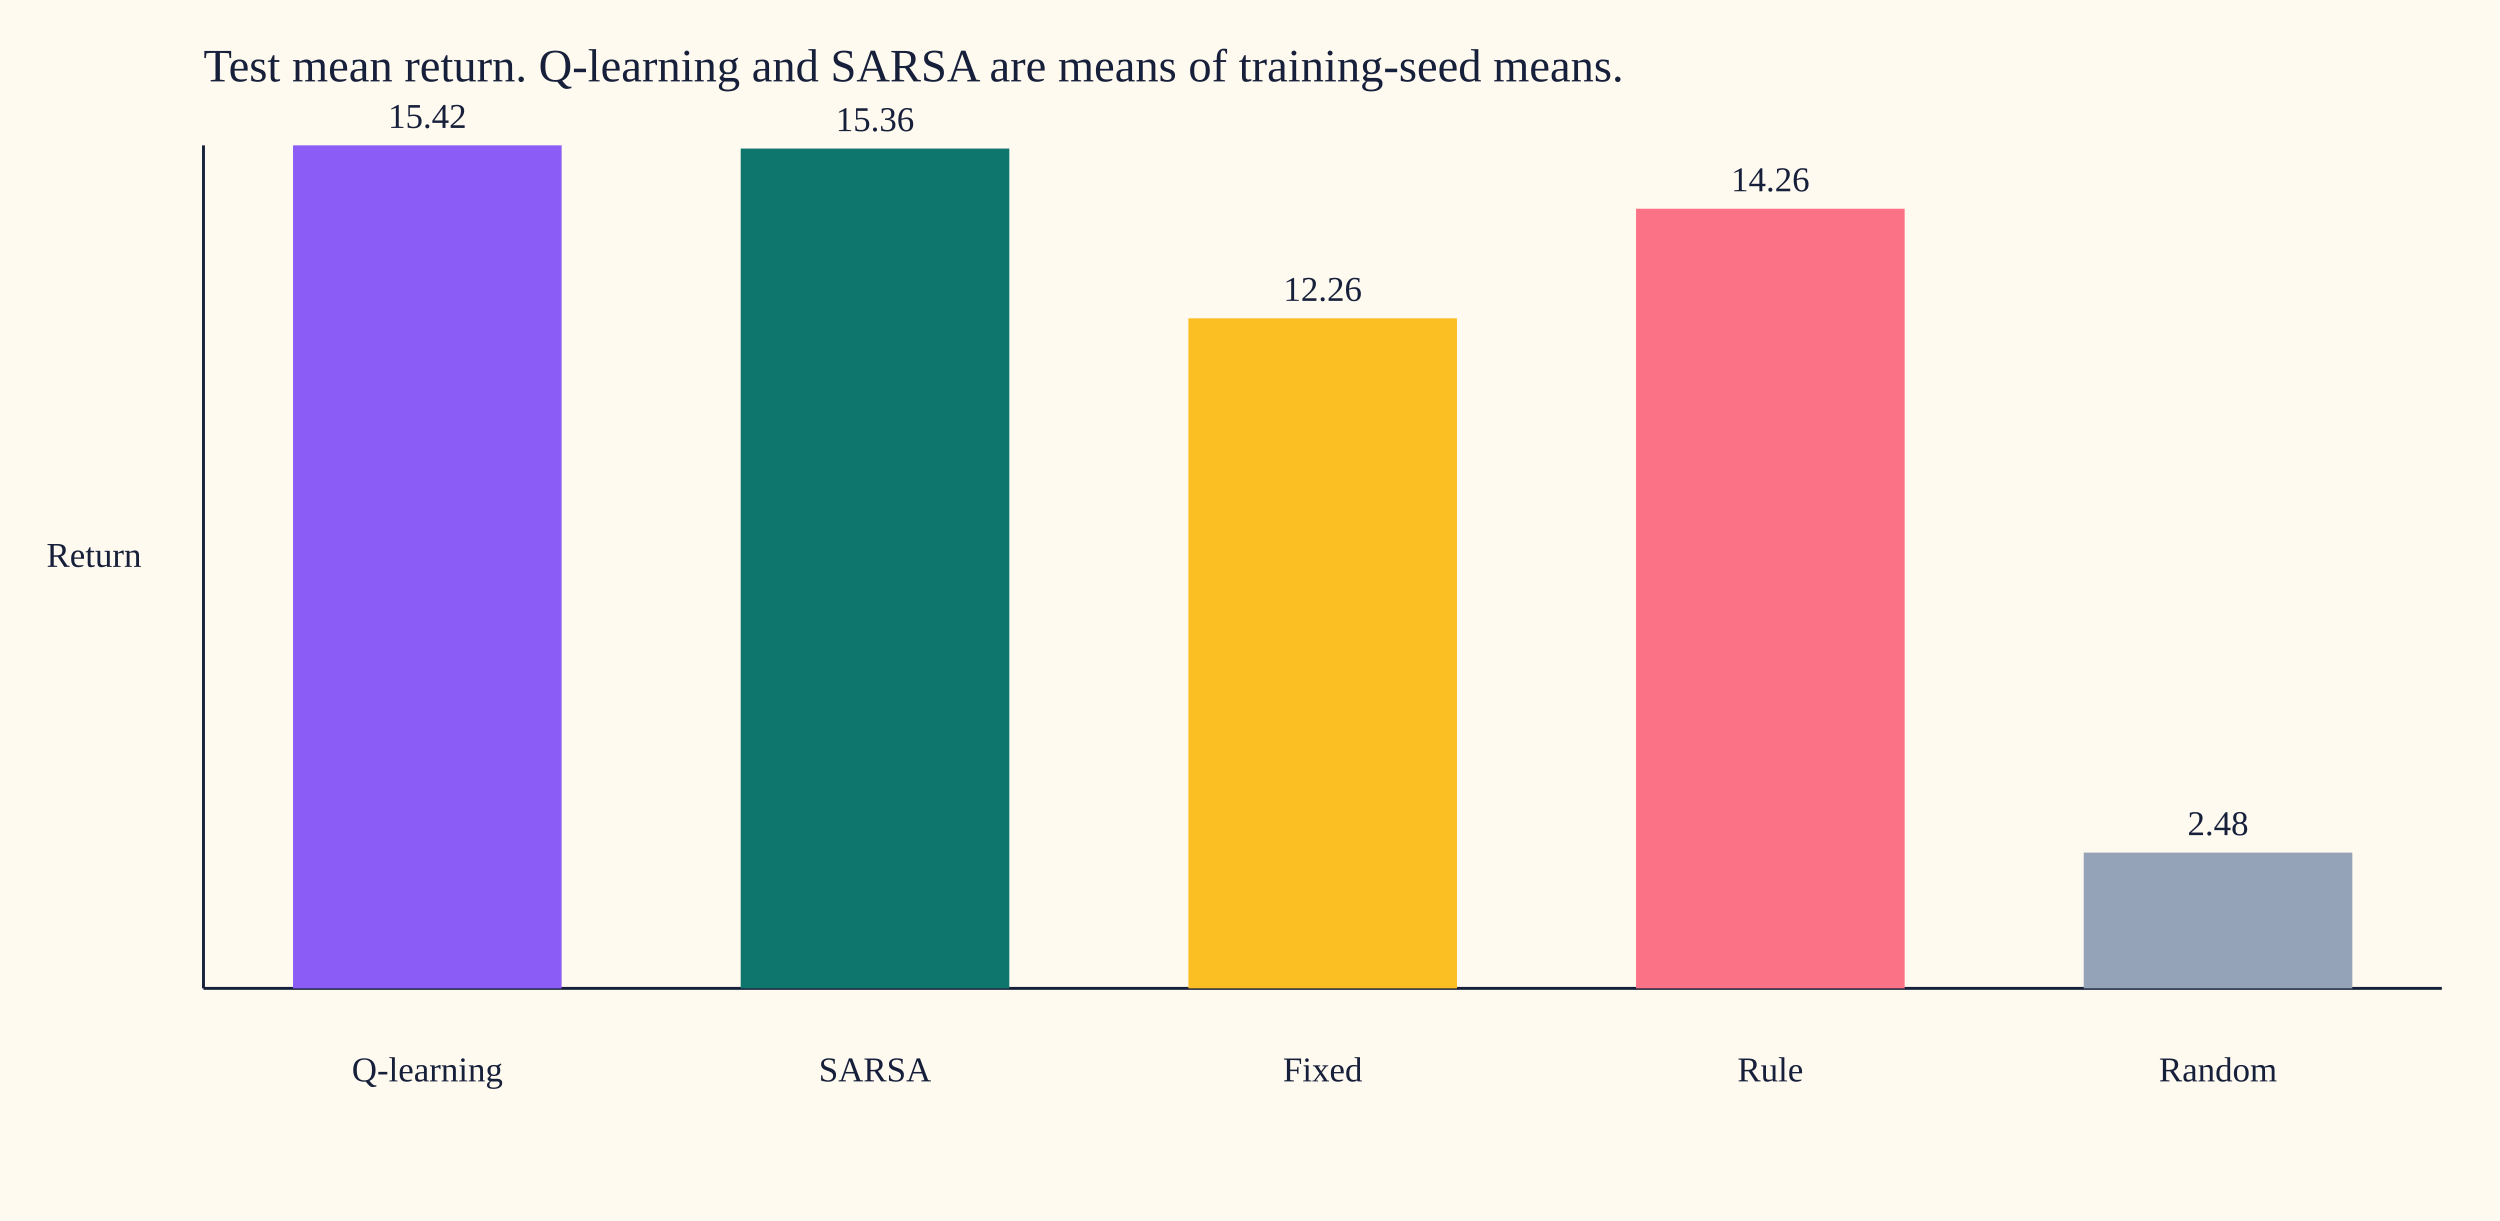
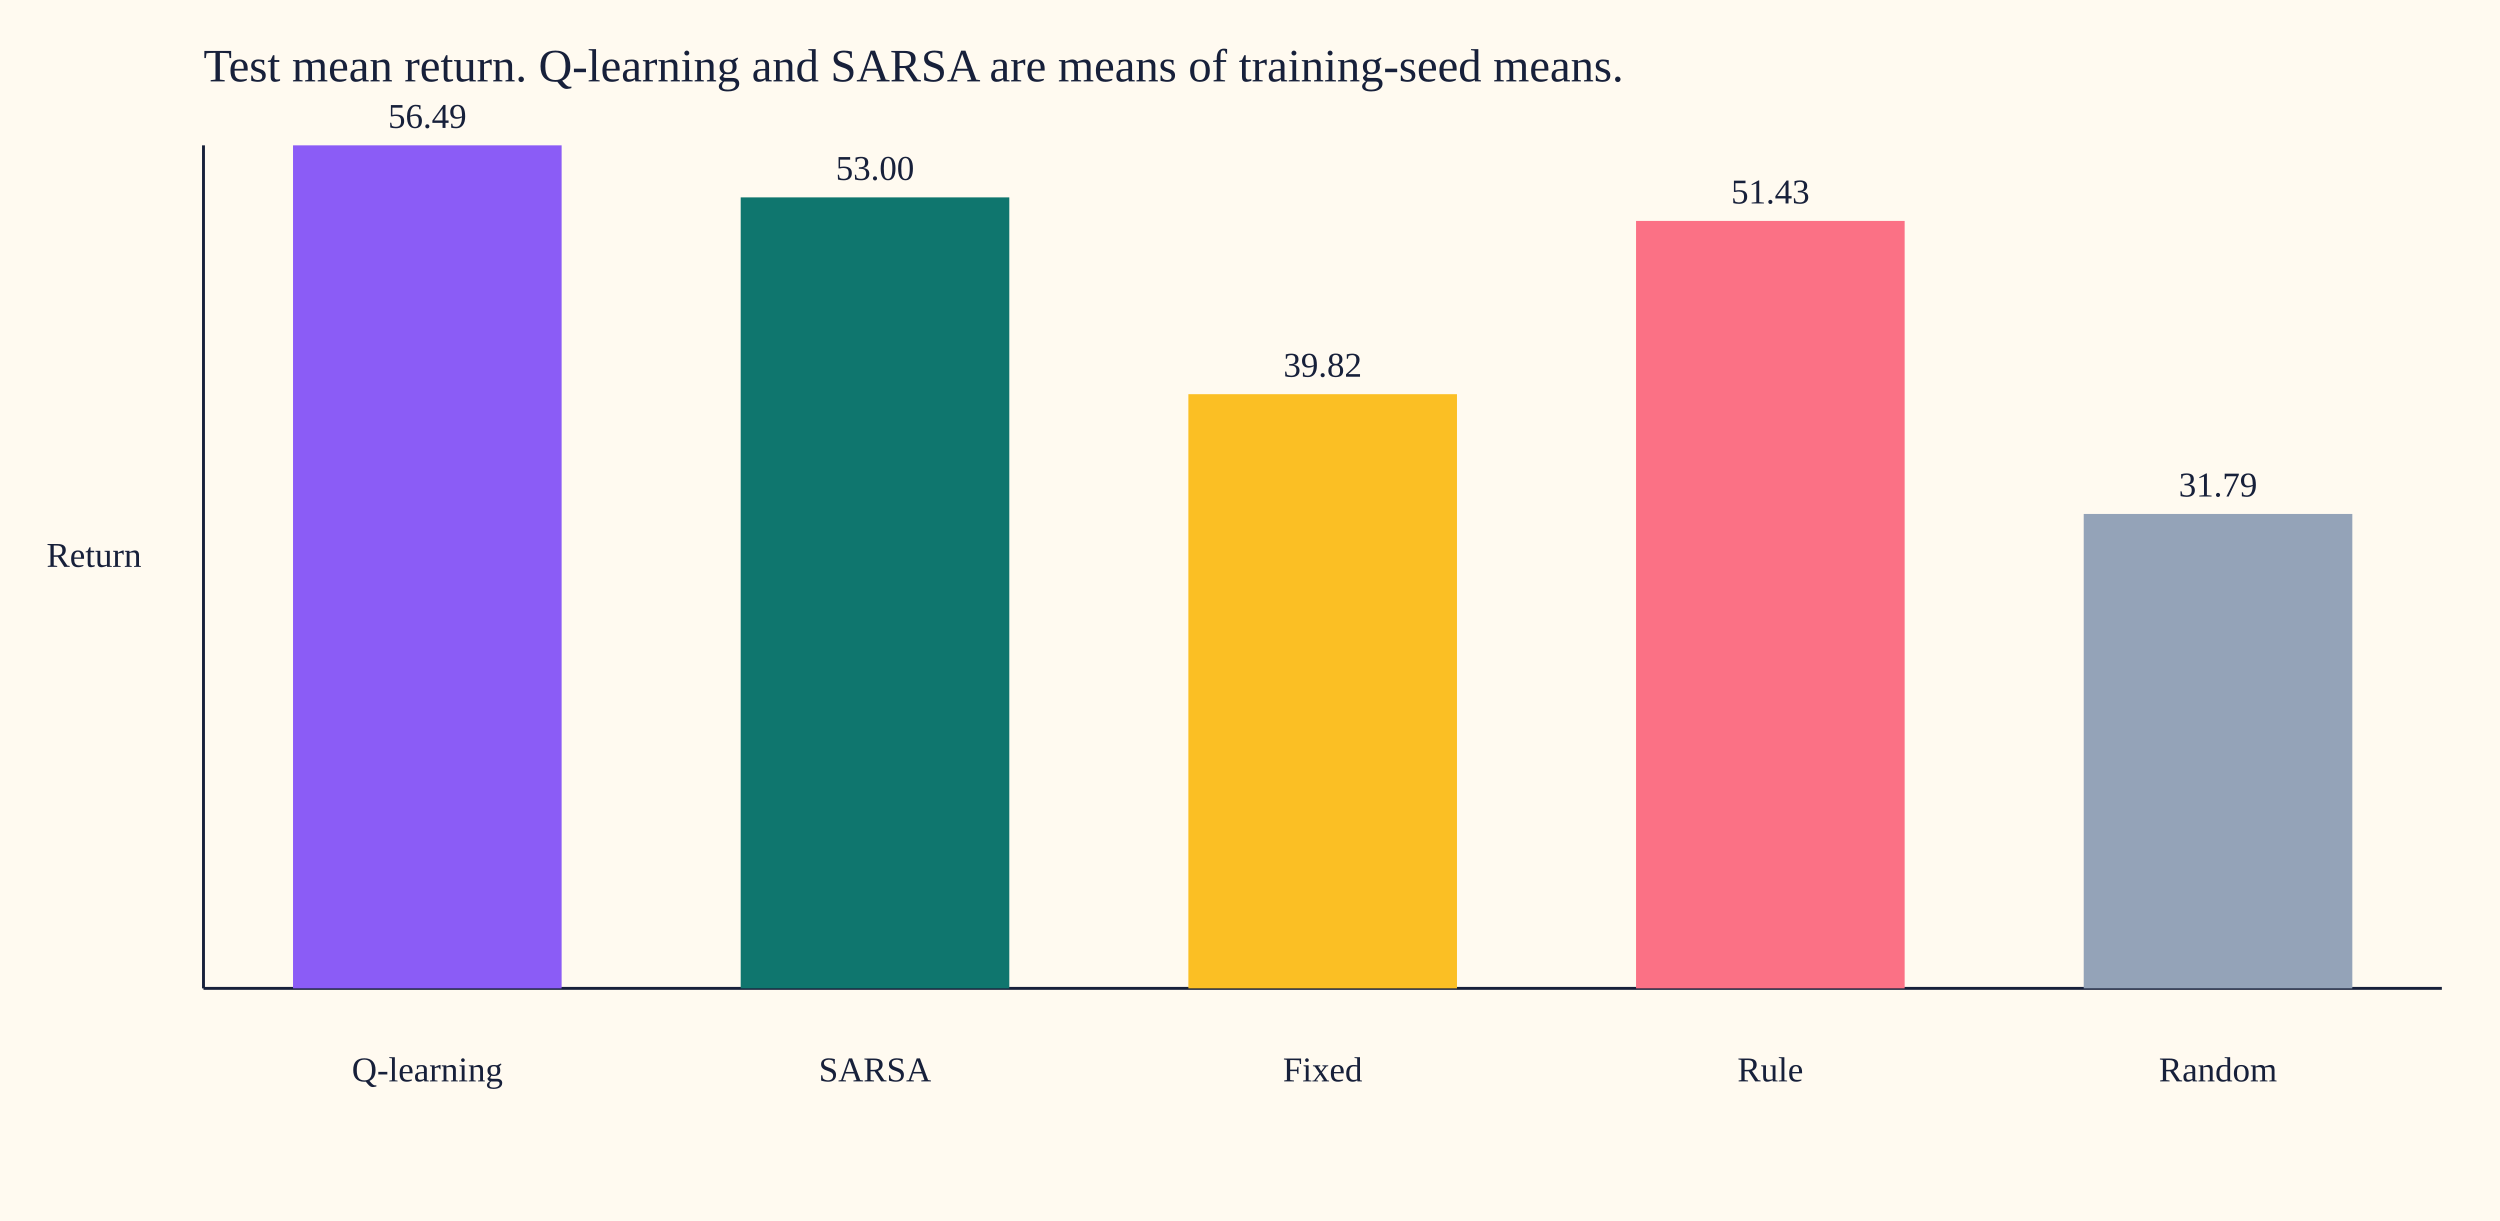
<svg xmlns="http://www.w3.org/2000/svg" width="860" height="420" viewBox="0 0 860 420">
  <rect width="100%" height="100%" fill="#fffaf0" />
  <text x="70" y="28" font-size="16" fill="#17203a">Test mean return. Q-learning and SARSA are means of training-seed means.</text>
  <line x1="70" y1="50" x2="70" y2="340" stroke="#17203a" />
  <line x1="70" y1="340.0" x2="840" y2="340.0" stroke="#17203a" />
  <text x="16" y="195" font-size="12" fill="#17203a">Return</text>
  <rect x="100.8" y="50.0" width="92.4" height="290.0" fill="#8b5cf6" />
  <text x="147.0" y="372" text-anchor="middle" font-size="12" fill="#17203a">Q-learning</text>
-   <text x="147.0" y="44.0" text-anchor="middle" font-size="12" fill="#17203a">15.42</text>
-   <rect x="254.8" y="51.1" width="92.4" height="288.9" fill="#0f766e" />
+   <text x="147.0" y="44.0" text-anchor="middle" font-size="12" fill="#17203a">56.49</text>
+   <rect x="254.8" y="67.9" width="92.4" height="272.1" fill="#0f766e" />
  <text x="301.0" y="372" text-anchor="middle" font-size="12" fill="#17203a">SARSA</text>
-   <text x="301.0" y="45.1" text-anchor="middle" font-size="12" fill="#17203a">15.36</text>
-   <rect x="408.8" y="109.5" width="92.4" height="230.5" fill="#fbbf24" />
+   <text x="301.0" y="61.9" text-anchor="middle" font-size="12" fill="#17203a">53.00</text>
+   <rect x="408.8" y="135.6" width="92.4" height="204.4" fill="#fbbf24" />
  <text x="455.0" y="372" text-anchor="middle" font-size="12" fill="#17203a">Fixed</text>
-   <text x="455.0" y="103.5" text-anchor="middle" font-size="12" fill="#17203a">12.26</text>
-   <rect x="562.8" y="71.8" width="92.4" height="268.2" fill="#fb7185" />
+   <text x="455.0" y="129.6" text-anchor="middle" font-size="12" fill="#17203a">39.82</text>
+   <rect x="562.8" y="76.0" width="92.4" height="264.0" fill="#fb7185" />
  <text x="609.0" y="372" text-anchor="middle" font-size="12" fill="#17203a">Rule</text>
-   <text x="609.0" y="65.8" text-anchor="middle" font-size="12" fill="#17203a">14.26</text>
-   <rect x="716.8" y="293.3" width="92.4" height="46.7" fill="#94a3b8" />
+   <text x="609.0" y="70.0" text-anchor="middle" font-size="12" fill="#17203a">51.43</text>
+   <rect x="716.8" y="176.8" width="92.4" height="163.2" fill="#94a3b8" />
  <text x="763.0" y="372" text-anchor="middle" font-size="12" fill="#17203a">Random</text>
-   <text x="763.0" y="287.3" text-anchor="middle" font-size="12" fill="#17203a">2.48</text>
+   <text x="763.0" y="170.8" text-anchor="middle" font-size="12" fill="#17203a">31.79</text>
</svg>
